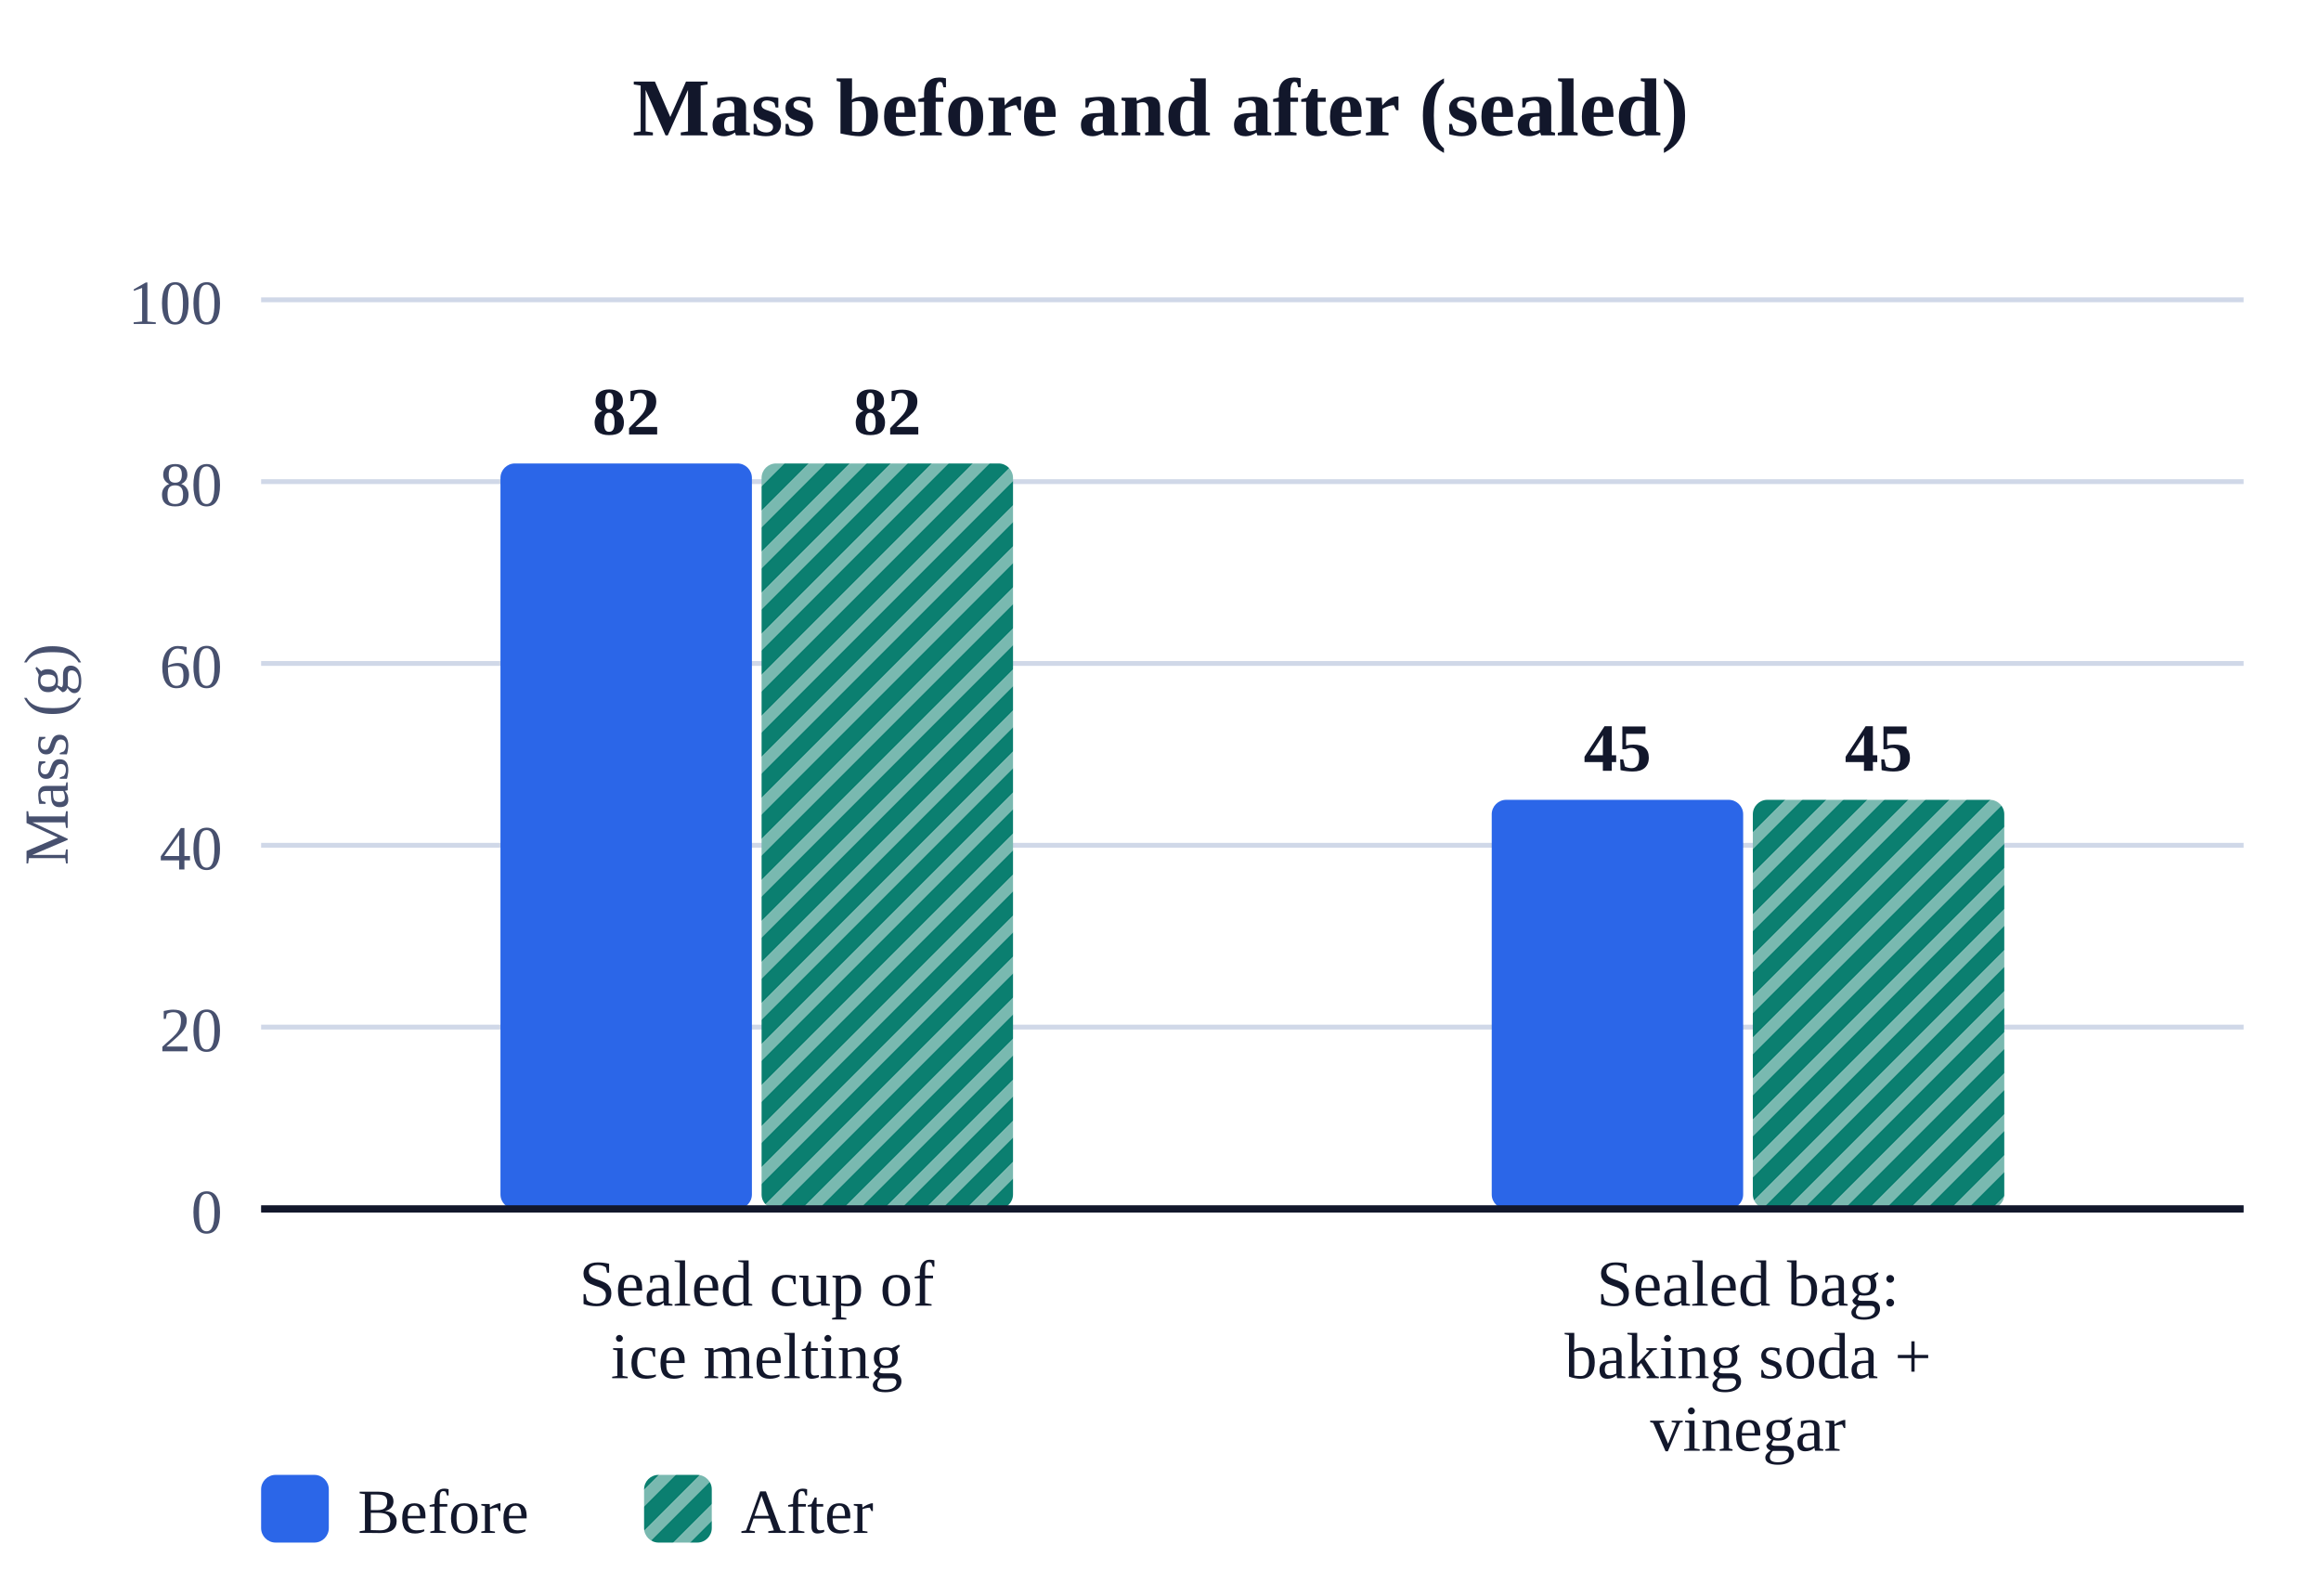
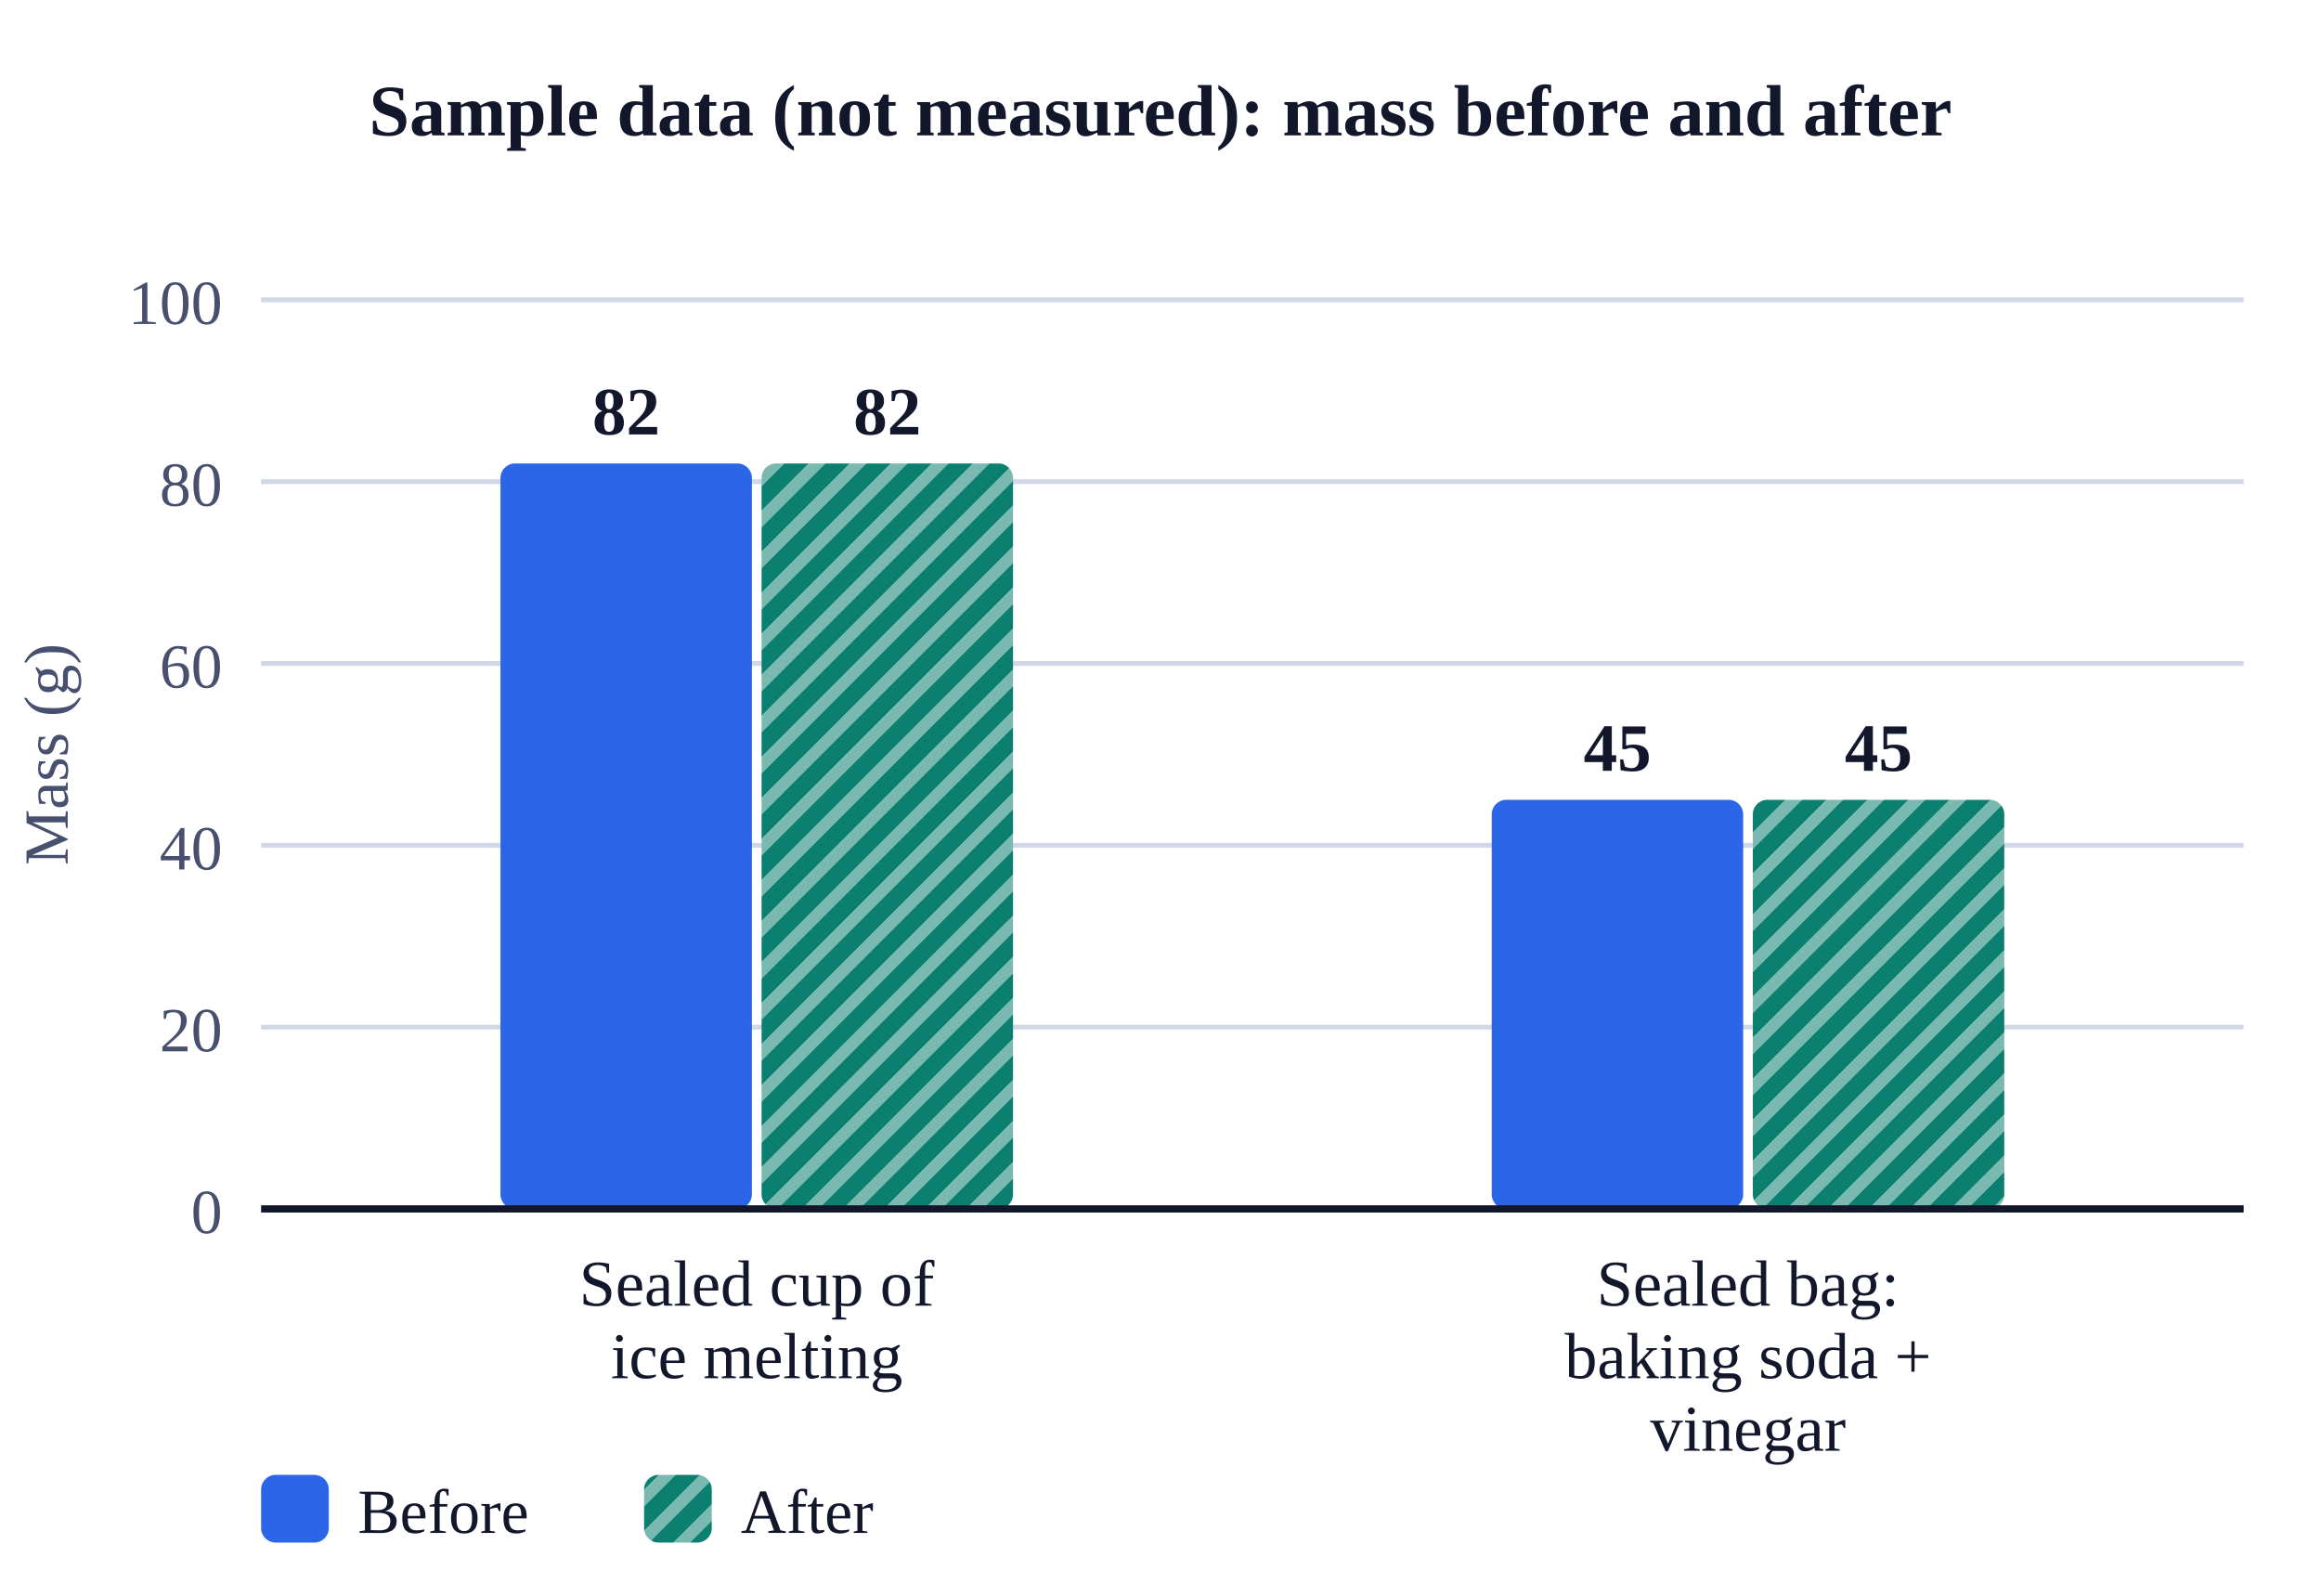
<svg xmlns="http://www.w3.org/2000/svg" class="k5i-svg" viewBox="0 0 480 330" role="img" aria-labelledby="g-51-mass-t g-51-mass-d" font-family="var(--font-body, system-ui, sans-serif)">
  <defs>
    <pattern id="g-51-mass-p1" width="6" height="6" patternUnits="userSpaceOnUse" patternTransform="rotate(45)">
      <rect width="6" height="6" fill="var(--transmit, #0B7F70)" />
      <rect width="2.5" height="6" fill="rgba(255,255,255,.45)" />
    </pattern>
  </defs>
  <rect x="0" y="0" width="480" height="330" fill="var(--surface, #fff)" />
-   <text x="240" y="28" text-anchor="middle" font-size="17" font-weight="700" fill="var(--ink, #12172B)">Mass before and after (sealed)</text>
+   <text x="240" y="28" text-anchor="middle" font-size="15" font-weight="700" fill="var(--ink, #12172B)">Sample data (not measured): mass before and after</text>
  <line x1="54" x2="464" y1="250" y2="250" stroke="var(--line, #D0D8E8)" stroke-width="1" />
  <text x="46" y="255" text-anchor="end" font-size="13" fill="var(--muted, #47506E)">0</text>
  <line x1="54" x2="464" y1="212.4" y2="212.4" stroke="var(--line, #D0D8E8)" stroke-width="1" />
  <text x="46" y="217.4" text-anchor="end" font-size="13" fill="var(--muted, #47506E)">20</text>
  <line x1="54" x2="464" y1="174.8" y2="174.8" stroke="var(--line, #D0D8E8)" stroke-width="1" />
  <text x="46" y="179.8" text-anchor="end" font-size="13" fill="var(--muted, #47506E)">40</text>
  <line x1="54" x2="464" y1="137.2" y2="137.2" stroke="var(--line, #D0D8E8)" stroke-width="1" />
  <text x="46" y="142.2" text-anchor="end" font-size="13" fill="var(--muted, #47506E)">60</text>
  <line x1="54" x2="464" y1="99.6" y2="99.6" stroke="var(--line, #D0D8E8)" stroke-width="1" />
  <text x="46" y="104.6" text-anchor="end" font-size="13" fill="var(--muted, #47506E)">80</text>
  <line x1="54" x2="464" y1="62" y2="62" stroke="var(--line, #D0D8E8)" stroke-width="1" />
  <text x="46" y="67" text-anchor="end" font-size="13" fill="var(--muted, #47506E)">100</text>
  <text transform="translate(14 156) rotate(-90)" text-anchor="middle" font-size="13" fill="var(--muted, #47506E)">Mass (g)</text>
  <rect x="103.5" y="95.84" width="52" height="154.16" rx="3" fill="var(--reflect, #2B66E8)" />
  <text x="129.5" y="89.84" text-anchor="middle" font-size="14" font-weight="700" fill="var(--ink, #12172B)">82</text>
  <rect x="157.5" y="95.84" width="52" height="154.16" rx="3" fill="url(#g-51-mass-p1)" />
  <text x="183.5" y="89.84" text-anchor="middle" font-size="14" font-weight="700" fill="var(--ink, #12172B)">82</text>
  <text x="156.5" y="270" text-anchor="middle" font-size="13.5" fill="var(--ink, #12172B)">Sealed cup of</text>
  <text x="156.5" y="285" text-anchor="middle" font-size="13.5" fill="var(--ink, #12172B)">ice melting</text>
  <rect x="308.5" y="165.4" width="52" height="84.6" rx="3" fill="var(--reflect, #2B66E8)" />
  <text x="334.5" y="159.4" text-anchor="middle" font-size="14" font-weight="700" fill="var(--ink, #12172B)">45</text>
  <rect x="362.5" y="165.4" width="52" height="84.6" rx="3" fill="url(#g-51-mass-p1)" />
  <text x="388.5" y="159.4" text-anchor="middle" font-size="14" font-weight="700" fill="var(--ink, #12172B)">45</text>
  <text x="361.5" y="270" text-anchor="middle" font-size="13.5" fill="var(--ink, #12172B)">Sealed bag:</text>
  <text x="361.5" y="285" text-anchor="middle" font-size="13.5" fill="var(--ink, #12172B)">baking soda +</text>
  <text x="361.5" y="300" text-anchor="middle" font-size="13.5" fill="var(--ink, #12172B)">vinegar</text>
  <line x1="54" x2="464" y1="250" y2="250" stroke="var(--ink, #12172B)" stroke-width="1.5" />
  <rect x="54" y="305" width="14" height="14" rx="3" fill="var(--reflect, #2B66E8)" />
  <text x="74" y="317" font-size="13" fill="var(--ink, #12172B)">Before</text>
  <rect x="133.2" y="305" width="14" height="14" rx="3" fill="url(#g-51-mass-p1)" />
  <text x="153.2" y="317" font-size="13" fill="var(--ink, #12172B)">After</text>
</svg>
